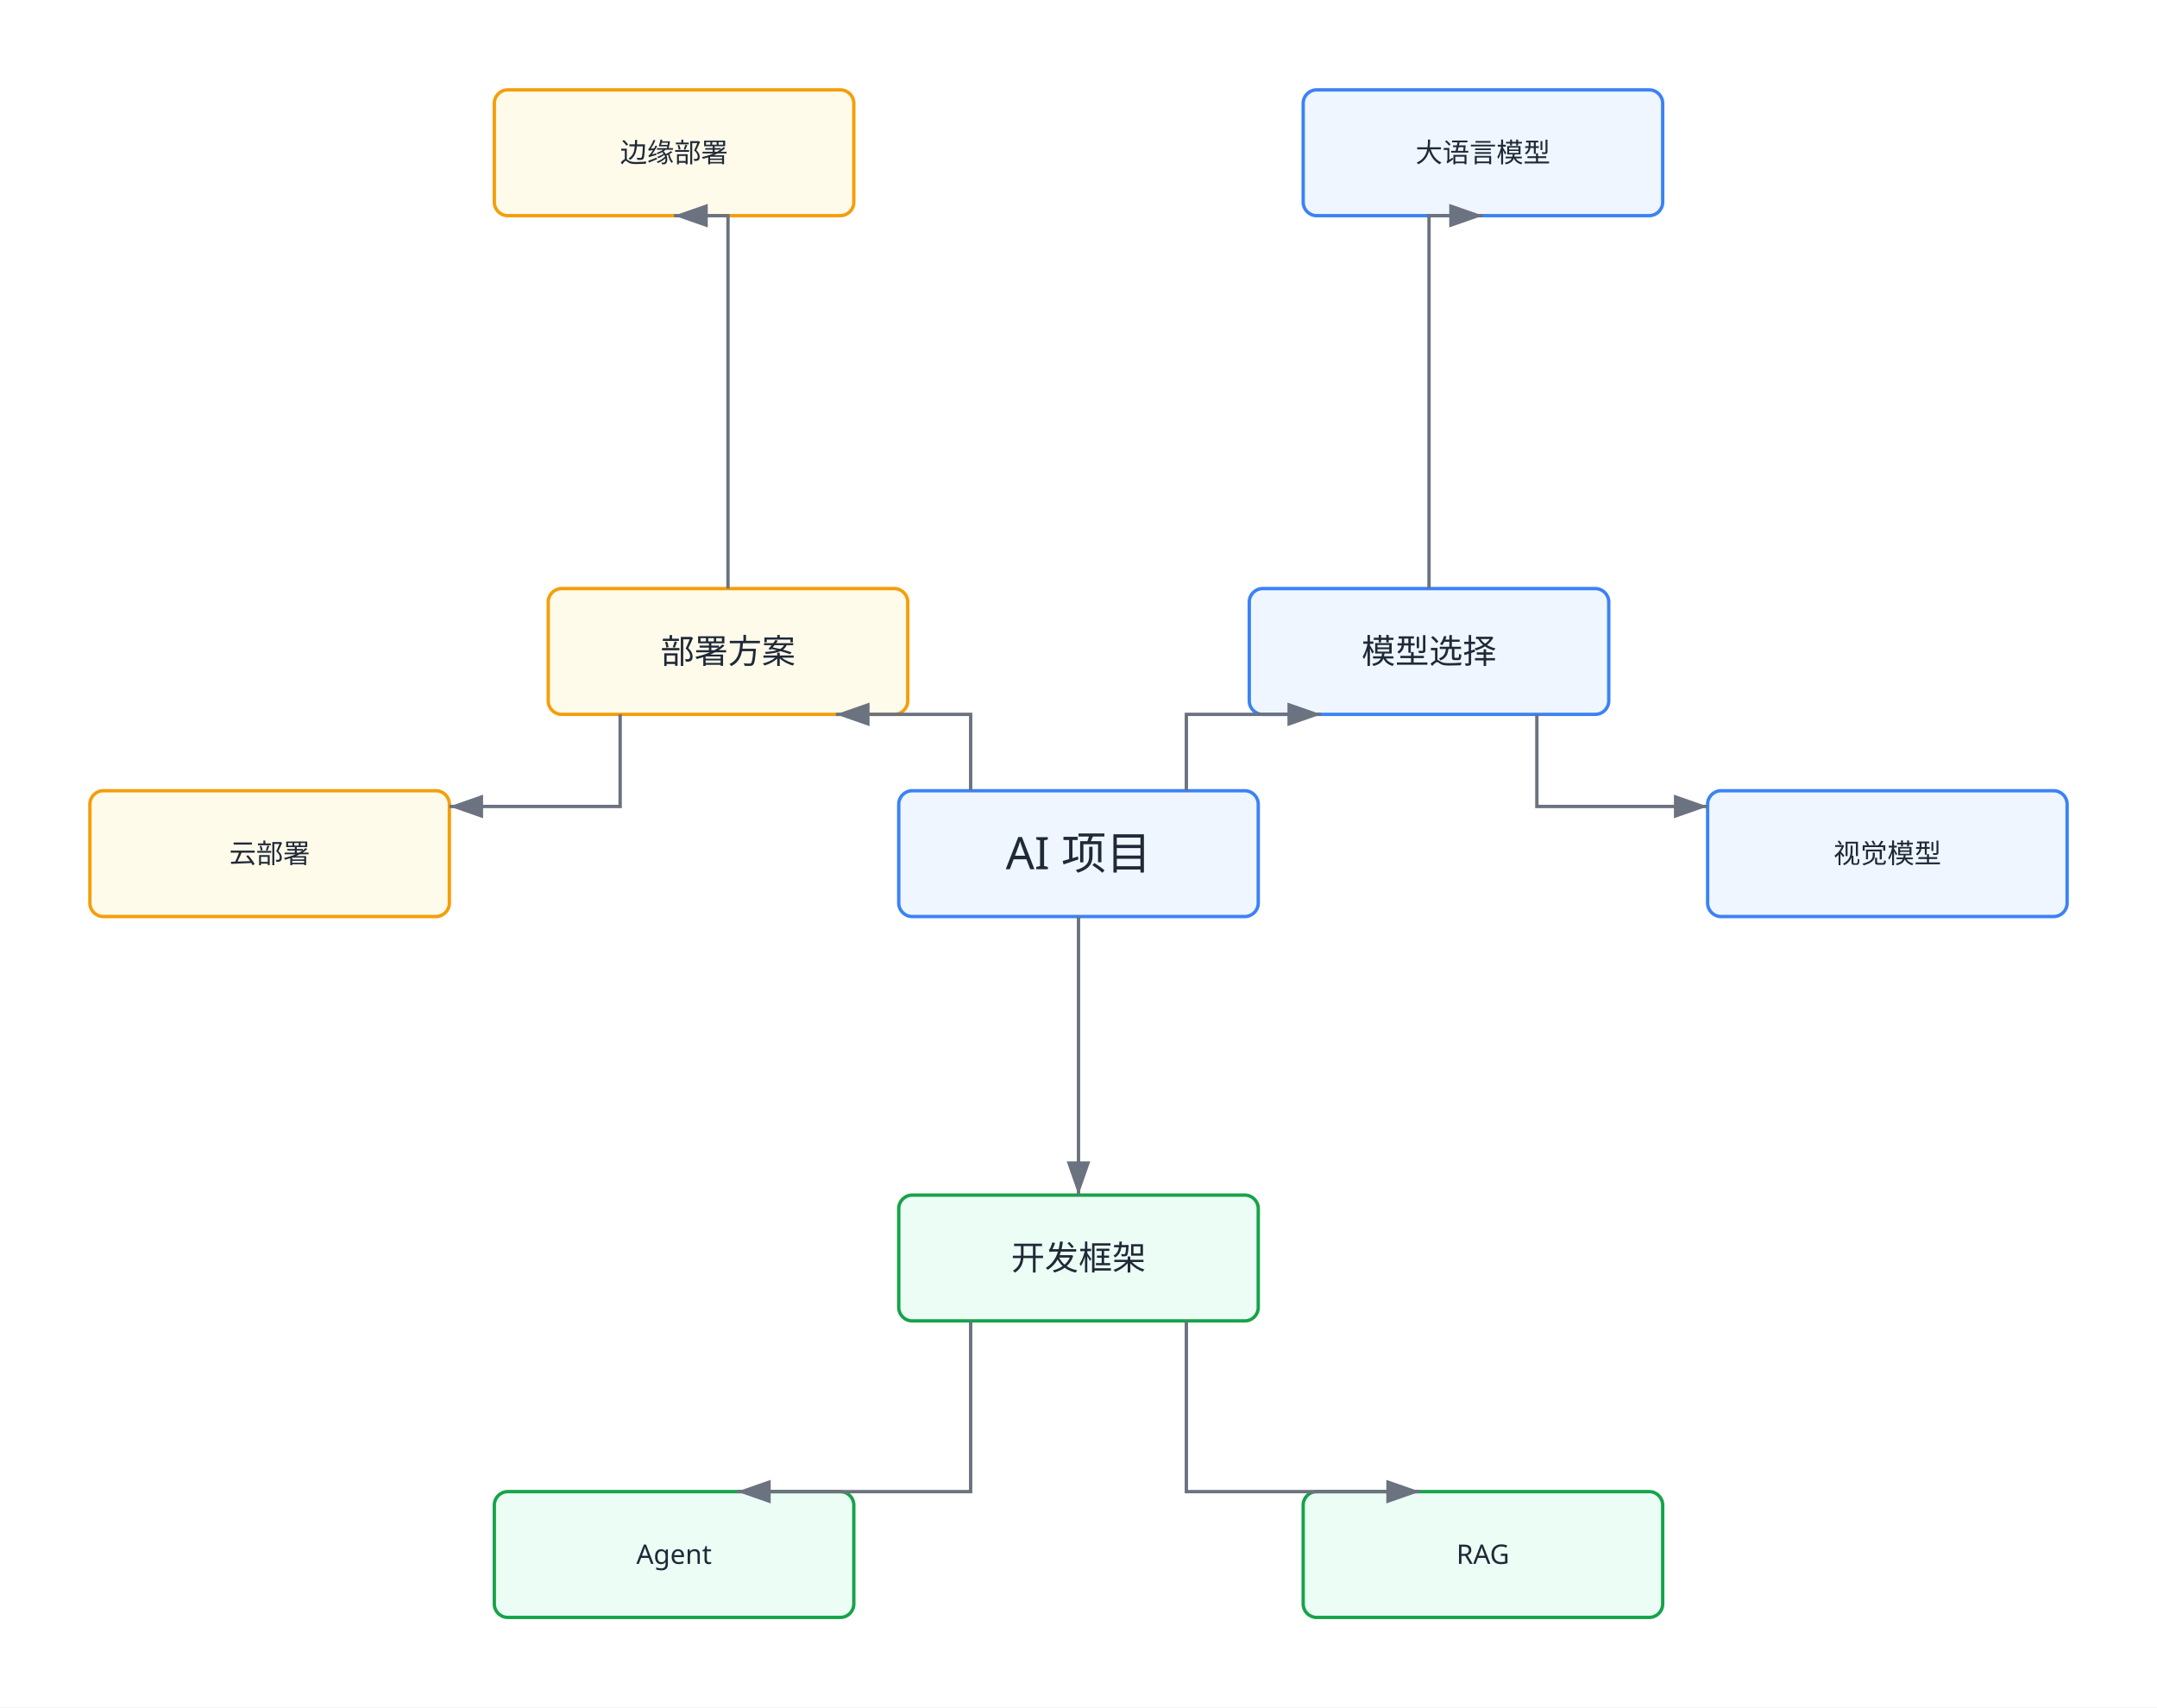
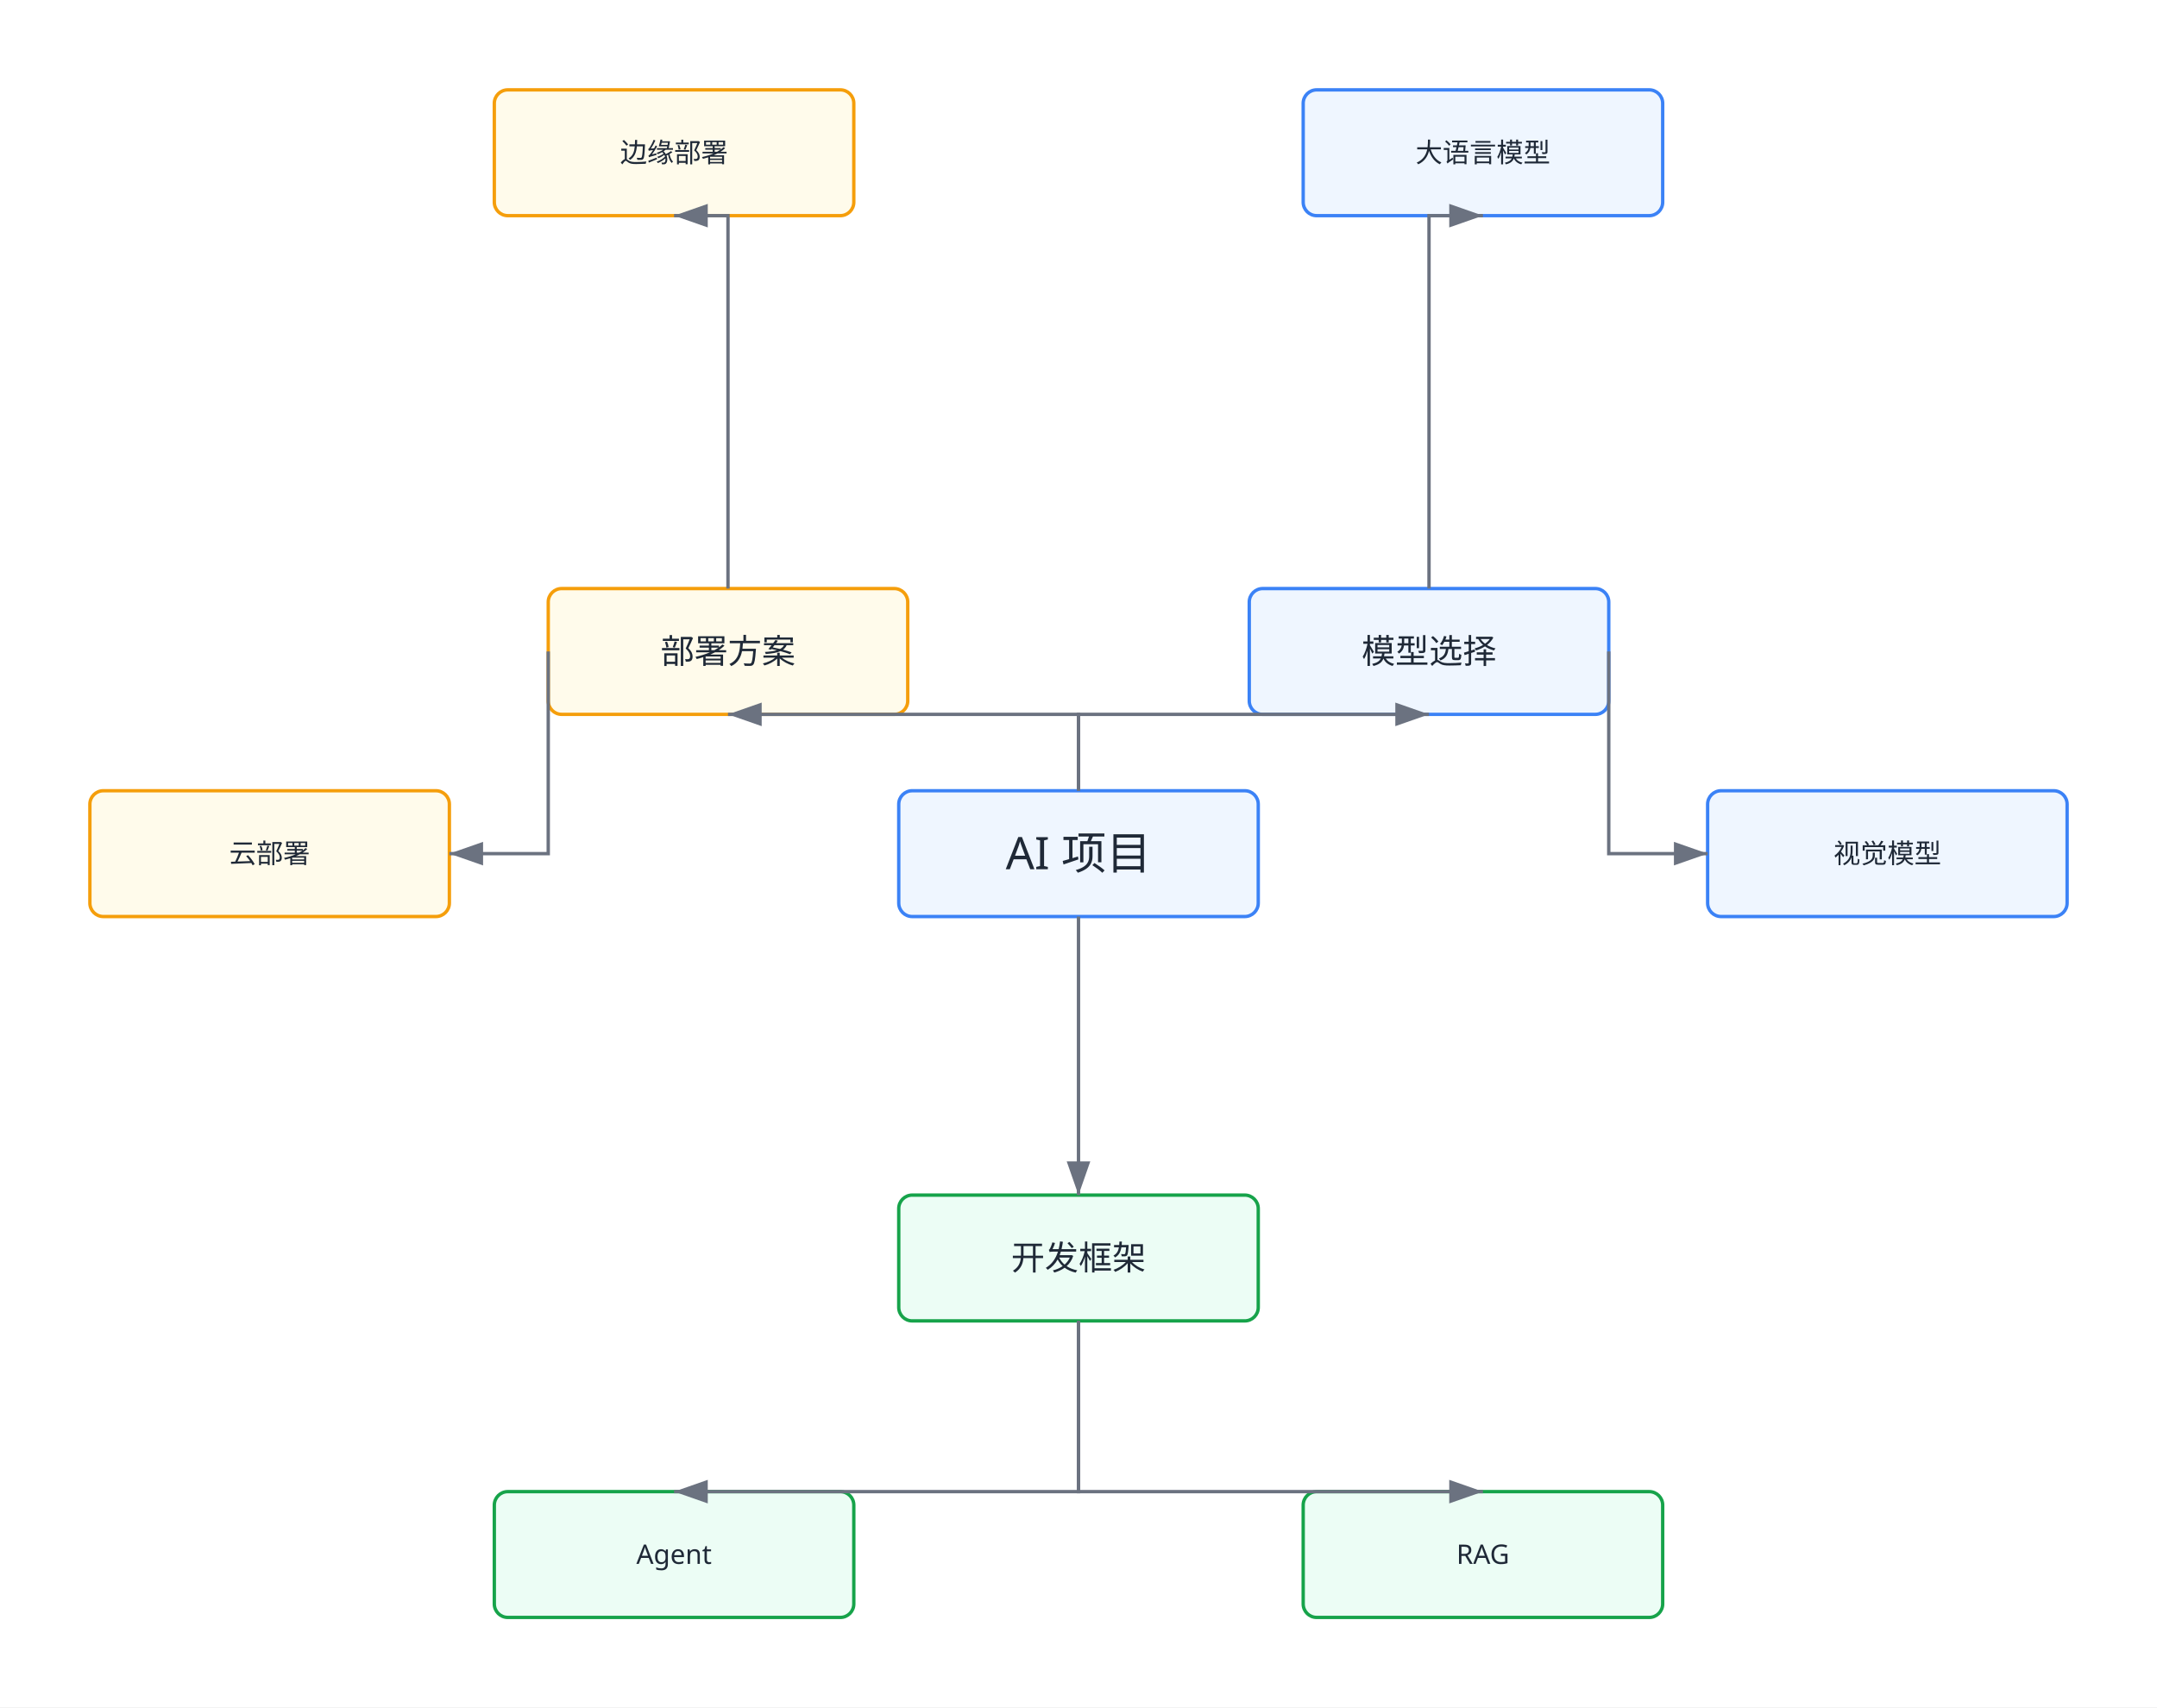
<svg xmlns="http://www.w3.org/2000/svg" width="960" height="760" viewBox="0 0 960 760">
  <defs>
    <marker id="arrowhead" markerWidth="10" markerHeight="7" refX="10" refY="3.5" orient="auto">
      <polygon points="0 0, 10 3.5, 0 7" fill="#6b7280" />
    </marker>
    <marker id="arrowhead-purple" markerWidth="10" markerHeight="7" refX="10" refY="3.5" orient="auto">
      <polygon points="0 0, 10 3.5, 0 7" fill="#7c3aed" />
    </marker>
  </defs>
  <style>.lgdl-anchors,.lgdl-edge-anchors{opacity:0;pointer-events:none;transition:opacity .12s ease}.lgdl-node:hover + .lgdl-anchors,.lgdl-class:hover + .lgdl-anchors,.lgdl-group:hover + .lgdl-anchors,.lgdl-lane:hover + .lgdl-anchors{opacity:1}.lgdl-edge:hover + .lgdl-edge-anchors,.lgdl-aggregate-edge:hover + .lgdl-edge-anchors{opacity:1}.lgdl-node.lgdl-hovered + .lgdl-anchors,.lgdl-class.lgdl-hovered + .lgdl-anchors,.lgdl-group.lgdl-hovered + .lgdl-anchors,.lgdl-lane.lgdl-hovered + .lgdl-anchors{opacity:1}.lgdl-edge.lgdl-hovered + .lgdl-edge-anchors,.lgdl-aggregate-edge.lgdl-hovered + .lgdl-edge-anchors{opacity:1}.lgdl-hovered{filter:drop-shadow(0 0 3px rgba(79,70,229,.65))}</style>
  <rect x="0" y="0" width="960" height="760" fill="#ffffff" />
  <g class="lgdl-node" data-lgdl-loc="nodes[0]">
    <rect x="400" y="352" width="160" height="56" rx="6" ry="6" fill="#eff6ff" stroke="#3b82f6" stroke-width="1.5" />
    <text x="480" y="380" font-family="'Segoe UI', 'PingFang SC', 'Microsoft YaHei', sans-serif" font-size="20" fill="#1f2937" text-anchor="middle" dominant-baseline="middle">AI 项目</text>
  </g>
  <g class="lgdl-anchors">
    <circle cx="560.0" cy="380.0" r="3" fill="#3b82f6" />
    <circle cx="560.0" cy="401.4" r="3" fill="#3b82f6" />
    <circle cx="528.5" cy="408.0" r="3" fill="#3b82f6" />
    <circle cx="508.0" cy="408.0" r="3" fill="#3b82f6" />
    <circle cx="496.2" cy="408.0" r="3" fill="#3b82f6" />
    <circle cx="487.5" cy="408.0" r="3" fill="#3b82f6" />
    <circle cx="480.0" cy="408.0" r="3" fill="#3b82f6" />
    <circle cx="472.5" cy="408.0" r="3" fill="#3b82f6" />
    <circle cx="463.8" cy="408.0" r="3" fill="#3b82f6" />
    <circle cx="452.0" cy="408.0" r="3" fill="#3b82f6" />
    <circle cx="431.5" cy="408.0" r="3" fill="#3b82f6" />
    <circle cx="400.0" cy="401.4" r="3" fill="#3b82f6" />
    <circle cx="400.0" cy="380.0" r="3" fill="#3b82f6" />
    <circle cx="400.0" cy="358.6" r="3" fill="#3b82f6" />
    <circle cx="431.5" cy="352.0" r="3" fill="#3b82f6" />
    <circle cx="452.0" cy="352.0" r="3" fill="#3b82f6" />
    <circle cx="463.8" cy="352.0" r="3" fill="#3b82f6" />
    <circle cx="472.5" cy="352.0" r="3" fill="#3b82f6" />
    <circle cx="480.0" cy="352.0" r="3" fill="#3b82f6" />
    <circle cx="487.5" cy="352.0" r="3" fill="#3b82f6" />
    <circle cx="496.2" cy="352.0" r="3" fill="#3b82f6" />
    <circle cx="508.0" cy="352.0" r="3" fill="#3b82f6" />
    <circle cx="528.5" cy="352.0" r="3" fill="#3b82f6" />
    <circle cx="560.0" cy="358.6" r="3" fill="#3b82f6" />
  </g>
  <g class="lgdl-node" data-lgdl-loc="nodes[1]">
    <rect x="556" y="262" width="160" height="56" rx="6" ry="6" fill="#eff6ff" stroke="#3b82f6" stroke-width="1.5" />
    <text x="636" y="290" font-family="'Segoe UI', 'PingFang SC', 'Microsoft YaHei', sans-serif" font-size="15" fill="#1f2937" text-anchor="middle" dominant-baseline="middle">模型选择</text>
  </g>
  <g class="lgdl-anchors">
    <circle cx="716.0" cy="290.0" r="3" fill="#3b82f6" />
    <circle cx="716.0" cy="311.4" r="3" fill="#3b82f6" />
    <circle cx="684.5" cy="318.0" r="3" fill="#3b82f6" />
    <circle cx="664.0" cy="318.0" r="3" fill="#3b82f6" />
    <circle cx="652.2" cy="318.0" r="3" fill="#3b82f6" />
    <circle cx="643.5" cy="318.0" r="3" fill="#3b82f6" />
    <circle cx="636.0" cy="318.0" r="3" fill="#3b82f6" />
    <circle cx="628.5" cy="318.0" r="3" fill="#3b82f6" />
    <circle cx="619.8" cy="318.0" r="3" fill="#3b82f6" />
    <circle cx="608.0" cy="318.0" r="3" fill="#3b82f6" />
    <circle cx="587.5" cy="318.0" r="3" fill="#3b82f6" />
    <circle cx="556.0" cy="311.4" r="3" fill="#3b82f6" />
    <circle cx="556.0" cy="290.0" r="3" fill="#3b82f6" />
    <circle cx="556.0" cy="268.6" r="3" fill="#3b82f6" />
    <circle cx="587.5" cy="262.0" r="3" fill="#3b82f6" />
    <circle cx="608.0" cy="262.0" r="3" fill="#3b82f6" />
    <circle cx="619.8" cy="262.0" r="3" fill="#3b82f6" />
    <circle cx="628.5" cy="262.0" r="3" fill="#3b82f6" />
    <circle cx="636.0" cy="262.0" r="3" fill="#3b82f6" />
    <circle cx="643.5" cy="262.0" r="3" fill="#3b82f6" />
    <circle cx="652.2" cy="262.0" r="3" fill="#3b82f6" />
    <circle cx="664.0" cy="262.0" r="3" fill="#3b82f6" />
    <circle cx="684.5" cy="262.0" r="3" fill="#3b82f6" />
    <circle cx="716.0" cy="268.6" r="3" fill="#3b82f6" />
  </g>
  <g class="lgdl-node" data-lgdl-loc="nodes[2]">
    <rect x="400" y="532" width="160" height="56" rx="6" ry="6" fill="#ecfdf5" stroke="#16a34a" stroke-width="1.5" />
    <text x="480" y="560" font-family="'Segoe UI', 'PingFang SC', 'Microsoft YaHei', sans-serif" font-size="15" fill="#1f2937" text-anchor="middle" dominant-baseline="middle">开发框架</text>
  </g>
  <g class="lgdl-anchors">
    <circle cx="560.0" cy="560.0" r="3" fill="#16a34a" />
    <circle cx="560.0" cy="581.4" r="3" fill="#16a34a" />
    <circle cx="528.5" cy="588.0" r="3" fill="#16a34a" />
    <circle cx="508.0" cy="588.0" r="3" fill="#16a34a" />
    <circle cx="496.2" cy="588.0" r="3" fill="#16a34a" />
    <circle cx="487.5" cy="588.0" r="3" fill="#16a34a" />
    <circle cx="480.0" cy="588.0" r="3" fill="#16a34a" />
    <circle cx="472.5" cy="588.0" r="3" fill="#16a34a" />
    <circle cx="463.8" cy="588.0" r="3" fill="#16a34a" />
    <circle cx="452.0" cy="588.0" r="3" fill="#16a34a" />
    <circle cx="431.5" cy="588.0" r="3" fill="#16a34a" />
    <circle cx="400.0" cy="581.4" r="3" fill="#16a34a" />
    <circle cx="400.0" cy="560.0" r="3" fill="#16a34a" />
    <circle cx="400.0" cy="538.6" r="3" fill="#16a34a" />
    <circle cx="431.5" cy="532.0" r="3" fill="#16a34a" />
    <circle cx="452.0" cy="532.0" r="3" fill="#16a34a" />
    <circle cx="463.8" cy="532.0" r="3" fill="#16a34a" />
    <circle cx="472.5" cy="532.0" r="3" fill="#16a34a" />
    <circle cx="480.0" cy="532.0" r="3" fill="#16a34a" />
    <circle cx="487.5" cy="532.0" r="3" fill="#16a34a" />
    <circle cx="496.2" cy="532.0" r="3" fill="#16a34a" />
    <circle cx="508.0" cy="532.0" r="3" fill="#16a34a" />
    <circle cx="528.5" cy="532.0" r="3" fill="#16a34a" />
    <circle cx="560.0" cy="538.6" r="3" fill="#16a34a" />
  </g>
  <g class="lgdl-node" data-lgdl-loc="nodes[3]">
    <rect x="244" y="262" width="160" height="56" rx="6" ry="6" fill="#fffbeb" stroke="#f59e0b" stroke-width="1.5" />
    <text x="324" y="290" font-family="'Segoe UI', 'PingFang SC', 'Microsoft YaHei', sans-serif" font-size="15" fill="#1f2937" text-anchor="middle" dominant-baseline="middle">部署方案</text>
  </g>
  <g class="lgdl-anchors">
    <circle cx="404.0" cy="290.0" r="3" fill="#f59e0b" />
    <circle cx="404.0" cy="311.4" r="3" fill="#f59e0b" />
    <circle cx="372.5" cy="318.0" r="3" fill="#f59e0b" />
    <circle cx="352.0" cy="318.0" r="3" fill="#f59e0b" />
    <circle cx="340.2" cy="318.0" r="3" fill="#f59e0b" />
    <circle cx="331.5" cy="318.0" r="3" fill="#f59e0b" />
    <circle cx="324.0" cy="318.0" r="3" fill="#f59e0b" />
    <circle cx="316.5" cy="318.0" r="3" fill="#f59e0b" />
    <circle cx="307.8" cy="318.0" r="3" fill="#f59e0b" />
    <circle cx="296.0" cy="318.0" r="3" fill="#f59e0b" />
    <circle cx="275.5" cy="318.0" r="3" fill="#f59e0b" />
    <circle cx="244.0" cy="311.4" r="3" fill="#f59e0b" />
    <circle cx="244.0" cy="290.0" r="3" fill="#f59e0b" />
    <circle cx="244.0" cy="268.6" r="3" fill="#f59e0b" />
    <circle cx="275.5" cy="262.0" r="3" fill="#f59e0b" />
    <circle cx="296.0" cy="262.0" r="3" fill="#f59e0b" />
    <circle cx="307.8" cy="262.0" r="3" fill="#f59e0b" />
    <circle cx="316.5" cy="262.0" r="3" fill="#f59e0b" />
    <circle cx="324.0" cy="262.0" r="3" fill="#f59e0b" />
    <circle cx="331.5" cy="262.0" r="3" fill="#f59e0b" />
    <circle cx="340.2" cy="262.0" r="3" fill="#f59e0b" />
    <circle cx="352.0" cy="262.0" r="3" fill="#f59e0b" />
    <circle cx="372.5" cy="262.0" r="3" fill="#f59e0b" />
    <circle cx="404.0" cy="268.6" r="3" fill="#f59e0b" />
  </g>
  <g class="lgdl-node" data-lgdl-loc="nodes[4]">
    <rect x="580" y="40" width="160" height="56" rx="6" ry="6" fill="#eff6ff" stroke="#3b82f6" stroke-width="1.5" />
    <text x="660" y="68" font-family="'Segoe UI', 'PingFang SC', 'Microsoft YaHei', sans-serif" font-size="12" fill="#1f2937" text-anchor="middle" dominant-baseline="middle">大语言模型</text>
  </g>
  <g class="lgdl-anchors">
    <circle cx="740.0" cy="68.0" r="3" fill="#3b82f6" />
    <circle cx="740.0" cy="89.4" r="3" fill="#3b82f6" />
    <circle cx="708.5" cy="96.0" r="3" fill="#3b82f6" />
    <circle cx="688.0" cy="96.0" r="3" fill="#3b82f6" />
    <circle cx="676.2" cy="96.0" r="3" fill="#3b82f6" />
    <circle cx="667.5" cy="96.0" r="3" fill="#3b82f6" />
    <circle cx="660.0" cy="96.0" r="3" fill="#3b82f6" />
    <circle cx="652.5" cy="96.0" r="3" fill="#3b82f6" />
    <circle cx="643.8" cy="96.0" r="3" fill="#3b82f6" />
    <circle cx="632.0" cy="96.0" r="3" fill="#3b82f6" />
    <circle cx="611.5" cy="96.0" r="3" fill="#3b82f6" />
    <circle cx="580.0" cy="89.4" r="3" fill="#3b82f6" />
    <circle cx="580.0" cy="68.0" r="3" fill="#3b82f6" />
    <circle cx="580.0" cy="46.6" r="3" fill="#3b82f6" />
    <circle cx="611.5" cy="40.0" r="3" fill="#3b82f6" />
    <circle cx="632.0" cy="40.0" r="3" fill="#3b82f6" />
    <circle cx="643.8" cy="40.0" r="3" fill="#3b82f6" />
    <circle cx="652.5" cy="40.0" r="3" fill="#3b82f6" />
    <circle cx="660.0" cy="40.0" r="3" fill="#3b82f6" />
    <circle cx="667.5" cy="40.0" r="3" fill="#3b82f6" />
    <circle cx="676.2" cy="40.0" r="3" fill="#3b82f6" />
    <circle cx="688.0" cy="40.0" r="3" fill="#3b82f6" />
    <circle cx="708.5" cy="40.0" r="3" fill="#3b82f6" />
    <circle cx="740.0" cy="46.6" r="3" fill="#3b82f6" />
  </g>
  <g class="lgdl-node" data-lgdl-loc="nodes[5]">
    <rect x="760" y="352" width="160" height="56" rx="6" ry="6" fill="#eff6ff" stroke="#3b82f6" stroke-width="1.5" />
    <text x="840" y="380" font-family="'Segoe UI', 'PingFang SC', 'Microsoft YaHei', sans-serif" font-size="12" fill="#1f2937" text-anchor="middle" dominant-baseline="middle">视觉模型</text>
  </g>
  <g class="lgdl-anchors">
    <circle cx="920.0" cy="380.0" r="3" fill="#3b82f6" />
    <circle cx="920.0" cy="401.4" r="3" fill="#3b82f6" />
    <circle cx="888.5" cy="408.0" r="3" fill="#3b82f6" />
    <circle cx="868.0" cy="408.0" r="3" fill="#3b82f6" />
    <circle cx="856.2" cy="408.0" r="3" fill="#3b82f6" />
    <circle cx="847.5" cy="408.0" r="3" fill="#3b82f6" />
    <circle cx="840.0" cy="408.0" r="3" fill="#3b82f6" />
    <circle cx="832.5" cy="408.0" r="3" fill="#3b82f6" />
    <circle cx="823.8" cy="408.0" r="3" fill="#3b82f6" />
    <circle cx="812.0" cy="408.0" r="3" fill="#3b82f6" />
    <circle cx="791.5" cy="408.0" r="3" fill="#3b82f6" />
    <circle cx="760.0" cy="401.4" r="3" fill="#3b82f6" />
    <circle cx="760.0" cy="380.0" r="3" fill="#3b82f6" />
    <circle cx="760.0" cy="358.6" r="3" fill="#3b82f6" />
    <circle cx="791.5" cy="352.0" r="3" fill="#3b82f6" />
    <circle cx="812.0" cy="352.0" r="3" fill="#3b82f6" />
    <circle cx="823.8" cy="352.0" r="3" fill="#3b82f6" />
    <circle cx="832.5" cy="352.0" r="3" fill="#3b82f6" />
    <circle cx="840.0" cy="352.0" r="3" fill="#3b82f6" />
    <circle cx="847.5" cy="352.0" r="3" fill="#3b82f6" />
    <circle cx="856.2" cy="352.0" r="3" fill="#3b82f6" />
    <circle cx="868.0" cy="352.0" r="3" fill="#3b82f6" />
    <circle cx="888.5" cy="352.0" r="3" fill="#3b82f6" />
    <circle cx="920.0" cy="358.6" r="3" fill="#3b82f6" />
  </g>
  <g class="lgdl-node" data-lgdl-loc="nodes[6]">
    <rect x="580" y="664" width="160" height="56" rx="6" ry="6" fill="#ecfdf5" stroke="#16a34a" stroke-width="1.5" />
    <text x="660" y="692" font-family="'Segoe UI', 'PingFang SC', 'Microsoft YaHei', sans-serif" font-size="12" fill="#1f2937" text-anchor="middle" dominant-baseline="middle">RAG</text>
  </g>
  <g class="lgdl-anchors">
    <circle cx="740.0" cy="692.0" r="3" fill="#16a34a" />
    <circle cx="740.0" cy="713.4" r="3" fill="#16a34a" />
    <circle cx="708.5" cy="720.0" r="3" fill="#16a34a" />
    <circle cx="688.0" cy="720.0" r="3" fill="#16a34a" />
    <circle cx="676.2" cy="720.0" r="3" fill="#16a34a" />
    <circle cx="667.5" cy="720.0" r="3" fill="#16a34a" />
    <circle cx="660.0" cy="720.0" r="3" fill="#16a34a" />
    <circle cx="652.5" cy="720.0" r="3" fill="#16a34a" />
    <circle cx="643.8" cy="720.0" r="3" fill="#16a34a" />
    <circle cx="632.0" cy="720.0" r="3" fill="#16a34a" />
    <circle cx="611.5" cy="720.0" r="3" fill="#16a34a" />
    <circle cx="580.0" cy="713.4" r="3" fill="#16a34a" />
    <circle cx="580.0" cy="692.0" r="3" fill="#16a34a" />
    <circle cx="580.0" cy="670.6" r="3" fill="#16a34a" />
    <circle cx="611.5" cy="664.0" r="3" fill="#16a34a" />
    <circle cx="632.0" cy="664.0" r="3" fill="#16a34a" />
    <circle cx="643.8" cy="664.0" r="3" fill="#16a34a" />
    <circle cx="652.5" cy="664.0" r="3" fill="#16a34a" />
    <circle cx="660.0" cy="664.0" r="3" fill="#16a34a" />
    <circle cx="667.5" cy="664.0" r="3" fill="#16a34a" />
    <circle cx="676.2" cy="664.0" r="3" fill="#16a34a" />
    <circle cx="688.0" cy="664.0" r="3" fill="#16a34a" />
    <circle cx="708.5" cy="664.0" r="3" fill="#16a34a" />
    <circle cx="740.0" cy="670.6" r="3" fill="#16a34a" />
  </g>
  <g class="lgdl-node" data-lgdl-loc="nodes[7]">
    <rect x="220" y="664" width="160" height="56" rx="6" ry="6" fill="#ecfdf5" stroke="#16a34a" stroke-width="1.5" />
    <text x="300" y="692" font-family="'Segoe UI', 'PingFang SC', 'Microsoft YaHei', sans-serif" font-size="12" fill="#1f2937" text-anchor="middle" dominant-baseline="middle">Agent</text>
  </g>
  <g class="lgdl-anchors">
    <circle cx="380.0" cy="692.0" r="3" fill="#16a34a" />
    <circle cx="380.0" cy="713.4" r="3" fill="#16a34a" />
    <circle cx="348.5" cy="720.0" r="3" fill="#16a34a" />
    <circle cx="328.0" cy="720.0" r="3" fill="#16a34a" />
    <circle cx="316.2" cy="720.0" r="3" fill="#16a34a" />
    <circle cx="307.5" cy="720.0" r="3" fill="#16a34a" />
    <circle cx="300.0" cy="720.0" r="3" fill="#16a34a" />
    <circle cx="292.5" cy="720.0" r="3" fill="#16a34a" />
    <circle cx="283.8" cy="720.0" r="3" fill="#16a34a" />
    <circle cx="272.0" cy="720.0" r="3" fill="#16a34a" />
    <circle cx="251.5" cy="720.0" r="3" fill="#16a34a" />
    <circle cx="220.0" cy="713.4" r="3" fill="#16a34a" />
    <circle cx="220.0" cy="692.0" r="3" fill="#16a34a" />
    <circle cx="220.0" cy="670.6" r="3" fill="#16a34a" />
    <circle cx="251.5" cy="664.0" r="3" fill="#16a34a" />
    <circle cx="272.0" cy="664.0" r="3" fill="#16a34a" />
    <circle cx="283.8" cy="664.0" r="3" fill="#16a34a" />
    <circle cx="292.5" cy="664.0" r="3" fill="#16a34a" />
    <circle cx="300.0" cy="664.0" r="3" fill="#16a34a" />
    <circle cx="307.5" cy="664.0" r="3" fill="#16a34a" />
    <circle cx="316.2" cy="664.0" r="3" fill="#16a34a" />
    <circle cx="328.0" cy="664.0" r="3" fill="#16a34a" />
    <circle cx="348.5" cy="664.0" r="3" fill="#16a34a" />
    <circle cx="380.0" cy="670.6" r="3" fill="#16a34a" />
  </g>
  <g class="lgdl-node" data-lgdl-loc="nodes[8]">
    <rect x="40" y="352" width="160" height="56" rx="6" ry="6" fill="#fffbeb" stroke="#f59e0b" stroke-width="1.5" />
    <text x="120" y="380" font-family="'Segoe UI', 'PingFang SC', 'Microsoft YaHei', sans-serif" font-size="12" fill="#1f2937" text-anchor="middle" dominant-baseline="middle">云部署</text>
  </g>
  <g class="lgdl-anchors">
    <circle cx="200.0" cy="380.0" r="3" fill="#f59e0b" />
    <circle cx="200.0" cy="401.4" r="3" fill="#f59e0b" />
    <circle cx="168.5" cy="408.0" r="3" fill="#f59e0b" />
    <circle cx="148.0" cy="408.0" r="3" fill="#f59e0b" />
    <circle cx="136.2" cy="408.0" r="3" fill="#f59e0b" />
    <circle cx="127.5" cy="408.0" r="3" fill="#f59e0b" />
    <circle cx="120.0" cy="408.0" r="3" fill="#f59e0b" />
    <circle cx="112.5" cy="408.0" r="3" fill="#f59e0b" />
    <circle cx="103.8" cy="408.0" r="3" fill="#f59e0b" />
    <circle cx="92.0" cy="408.0" r="3" fill="#f59e0b" />
    <circle cx="71.5" cy="408.0" r="3" fill="#f59e0b" />
    <circle cx="40.0" cy="401.4" r="3" fill="#f59e0b" />
    <circle cx="40.0" cy="380.0" r="3" fill="#f59e0b" />
    <circle cx="40.0" cy="358.6" r="3" fill="#f59e0b" />
    <circle cx="71.5" cy="352.0" r="3" fill="#f59e0b" />
    <circle cx="92.0" cy="352.0" r="3" fill="#f59e0b" />
    <circle cx="103.8" cy="352.0" r="3" fill="#f59e0b" />
    <circle cx="112.5" cy="352.0" r="3" fill="#f59e0b" />
    <circle cx="120.0" cy="352.0" r="3" fill="#f59e0b" />
    <circle cx="127.5" cy="352.0" r="3" fill="#f59e0b" />
    <circle cx="136.2" cy="352.0" r="3" fill="#f59e0b" />
    <circle cx="148.0" cy="352.0" r="3" fill="#f59e0b" />
    <circle cx="168.5" cy="352.0" r="3" fill="#f59e0b" />
    <circle cx="200.0" cy="358.6" r="3" fill="#f59e0b" />
  </g>
  <g class="lgdl-node" data-lgdl-loc="nodes[9]">
    <rect x="220" y="40" width="160" height="56" rx="6" ry="6" fill="#fffbeb" stroke="#f59e0b" stroke-width="1.5" />
    <text x="300" y="68" font-family="'Segoe UI', 'PingFang SC', 'Microsoft YaHei', sans-serif" font-size="12" fill="#1f2937" text-anchor="middle" dominant-baseline="middle">边缘部署</text>
  </g>
  <g class="lgdl-anchors">
    <circle cx="380.0" cy="68.0" r="3" fill="#f59e0b" />
    <circle cx="380.0" cy="89.4" r="3" fill="#f59e0b" />
    <circle cx="348.5" cy="96.0" r="3" fill="#f59e0b" />
    <circle cx="328.0" cy="96.0" r="3" fill="#f59e0b" />
    <circle cx="316.2" cy="96.0" r="3" fill="#f59e0b" />
    <circle cx="307.5" cy="96.0" r="3" fill="#f59e0b" />
    <circle cx="300.0" cy="96.0" r="3" fill="#f59e0b" />
    <circle cx="292.5" cy="96.0" r="3" fill="#f59e0b" />
    <circle cx="283.8" cy="96.0" r="3" fill="#f59e0b" />
    <circle cx="272.0" cy="96.0" r="3" fill="#f59e0b" />
    <circle cx="251.5" cy="96.0" r="3" fill="#f59e0b" />
    <circle cx="220.0" cy="89.4" r="3" fill="#f59e0b" />
    <circle cx="220.0" cy="68.0" r="3" fill="#f59e0b" />
    <circle cx="220.0" cy="46.6" r="3" fill="#f59e0b" />
    <circle cx="251.5" cy="40.0" r="3" fill="#f59e0b" />
    <circle cx="272.0" cy="40.0" r="3" fill="#f59e0b" />
    <circle cx="283.8" cy="40.0" r="3" fill="#f59e0b" />
    <circle cx="292.5" cy="40.0" r="3" fill="#f59e0b" />
    <circle cx="300.0" cy="40.0" r="3" fill="#f59e0b" />
    <circle cx="307.5" cy="40.0" r="3" fill="#f59e0b" />
    <circle cx="316.2" cy="40.0" r="3" fill="#f59e0b" />
    <circle cx="328.0" cy="40.0" r="3" fill="#f59e0b" />
    <circle cx="348.5" cy="40.0" r="3" fill="#f59e0b" />
    <circle cx="380.0" cy="46.6" r="3" fill="#f59e0b" />
  </g>
  <g class="lgdl-edge" data-lgdl-loc="edges[0]">
-     <path d="M 528,352 L 528,318 L 588,318" fill="none" stroke="#6b7280" stroke-width="1.5" marker-end="url(#arrowhead)" />
-   </g>
-   <g class="lgdl-edge-anchors">
-     <circle cx="528.5" cy="352.0" r="3.5" fill="#6b7280" />
-     <circle cx="587.5" cy="318.0" r="3.5" fill="#6b7280" />
+     <path d="M 480,352 L 480,318 L 636,318" fill="none" stroke="#6b7280" stroke-width="1.5" marker-end="url(#arrowhead)" />
+   </g>
+   <g class="lgdl-edge-anchors">
+     <circle cx="480.0" cy="352.0" r="3.5" fill="#6b7280" />
+     <circle cx="636.0" cy="318.0" r="3.5" fill="#6b7280" />
  </g>
  <g class="lgdl-edge" data-lgdl-loc="edges[1]">
    <path d="M 480,408 L 480,532" fill="none" stroke="#6b7280" stroke-width="1.5" marker-end="url(#arrowhead)" />
  </g>
  <g class="lgdl-edge-anchors">
    <circle cx="480.0" cy="408.0" r="3.5" fill="#6b7280" />
    <circle cx="480.0" cy="532.0" r="3.5" fill="#6b7280" />
  </g>
  <g class="lgdl-edge" data-lgdl-loc="edges[2]">
-     <path d="M 432,352 L 432,318 L 372,318" fill="none" stroke="#6b7280" stroke-width="1.5" marker-end="url(#arrowhead)" />
-   </g>
-   <g class="lgdl-edge-anchors">
-     <circle cx="431.5" cy="352.0" r="3.5" fill="#6b7280" />
-     <circle cx="372.5" cy="318.0" r="3.5" fill="#6b7280" />
+     <path d="M 480,352 L 480,318 L 324,318" fill="none" stroke="#6b7280" stroke-width="1.5" marker-end="url(#arrowhead)" />
+   </g>
+   <g class="lgdl-edge-anchors">
+     <circle cx="480.0" cy="352.0" r="3.5" fill="#6b7280" />
+     <circle cx="324.0" cy="318.0" r="3.5" fill="#6b7280" />
  </g>
  <g class="lgdl-edge" data-lgdl-loc="edges[3]">
    <path d="M 636,262 L 636,96 L 660,96" fill="none" stroke="#6b7280" stroke-width="1.5" marker-end="url(#arrowhead)" />
  </g>
  <g class="lgdl-edge-anchors">
    <circle cx="636.0" cy="262.0" r="3.5" fill="#6b7280" />
    <circle cx="660.0" cy="96.0" r="3.5" fill="#6b7280" />
  </g>
  <g class="lgdl-edge" data-lgdl-loc="edges[4]">
-     <path d="M 684,318 L 684,359 L 760,359" fill="none" stroke="#6b7280" stroke-width="1.5" marker-end="url(#arrowhead)" />
-   </g>
-   <g class="lgdl-edge-anchors">
-     <circle cx="684.5" cy="318.0" r="3.5" fill="#6b7280" />
-     <circle cx="760.0" cy="358.6" r="3.5" fill="#6b7280" />
+     <path d="M 716,290 L 716,380 L 760,380" fill="none" stroke="#6b7280" stroke-width="1.5" marker-end="url(#arrowhead)" />
+   </g>
+   <g class="lgdl-edge-anchors">
+     <circle cx="716.0" cy="290.0" r="3.5" fill="#6b7280" />
+     <circle cx="760.0" cy="380.0" r="3.5" fill="#6b7280" />
  </g>
  <g class="lgdl-edge" data-lgdl-loc="edges[5]">
-     <path d="M 528,588 L 528,664 L 632,664" fill="none" stroke="#6b7280" stroke-width="1.5" marker-end="url(#arrowhead)" />
-   </g>
-   <g class="lgdl-edge-anchors">
-     <circle cx="528.5" cy="588.0" r="3.5" fill="#6b7280" />
-     <circle cx="632.0" cy="664.0" r="3.5" fill="#6b7280" />
+     <path d="M 480,588 L 480,664 L 660,664" fill="none" stroke="#6b7280" stroke-width="1.5" marker-end="url(#arrowhead)" />
+   </g>
+   <g class="lgdl-edge-anchors">
+     <circle cx="480.0" cy="588.0" r="3.5" fill="#6b7280" />
+     <circle cx="660.0" cy="664.0" r="3.5" fill="#6b7280" />
  </g>
  <g class="lgdl-edge" data-lgdl-loc="edges[6]">
-     <path d="M 432,588 L 432,664 L 328,664" fill="none" stroke="#6b7280" stroke-width="1.5" marker-end="url(#arrowhead)" />
-   </g>
-   <g class="lgdl-edge-anchors">
-     <circle cx="431.5" cy="588.0" r="3.5" fill="#6b7280" />
-     <circle cx="328.0" cy="664.0" r="3.5" fill="#6b7280" />
+     <path d="M 480,588 L 480,664 L 300,664" fill="none" stroke="#6b7280" stroke-width="1.5" marker-end="url(#arrowhead)" />
+   </g>
+   <g class="lgdl-edge-anchors">
+     <circle cx="480.0" cy="588.0" r="3.5" fill="#6b7280" />
+     <circle cx="300.0" cy="664.0" r="3.5" fill="#6b7280" />
  </g>
  <g class="lgdl-edge" data-lgdl-loc="edges[7]">
-     <path d="M 276,318 L 276,359 L 200,359" fill="none" stroke="#6b7280" stroke-width="1.5" marker-end="url(#arrowhead)" />
-   </g>
-   <g class="lgdl-edge-anchors">
-     <circle cx="275.5" cy="318.0" r="3.5" fill="#6b7280" />
-     <circle cx="200.0" cy="358.6" r="3.5" fill="#6b7280" />
+     <path d="M 244,290 L 244,380 L 200,380" fill="none" stroke="#6b7280" stroke-width="1.5" marker-end="url(#arrowhead)" />
+   </g>
+   <g class="lgdl-edge-anchors">
+     <circle cx="244.0" cy="290.0" r="3.5" fill="#6b7280" />
+     <circle cx="200.0" cy="380.0" r="3.5" fill="#6b7280" />
  </g>
  <g class="lgdl-edge" data-lgdl-loc="edges[8]">
    <path d="M 324,262 L 324,96 L 300,96" fill="none" stroke="#6b7280" stroke-width="1.5" marker-end="url(#arrowhead)" />
  </g>
  <g class="lgdl-edge-anchors">
    <circle cx="324.0" cy="262.0" r="3.5" fill="#6b7280" />
    <circle cx="300.0" cy="96.0" r="3.5" fill="#6b7280" />
  </g>
</svg>
